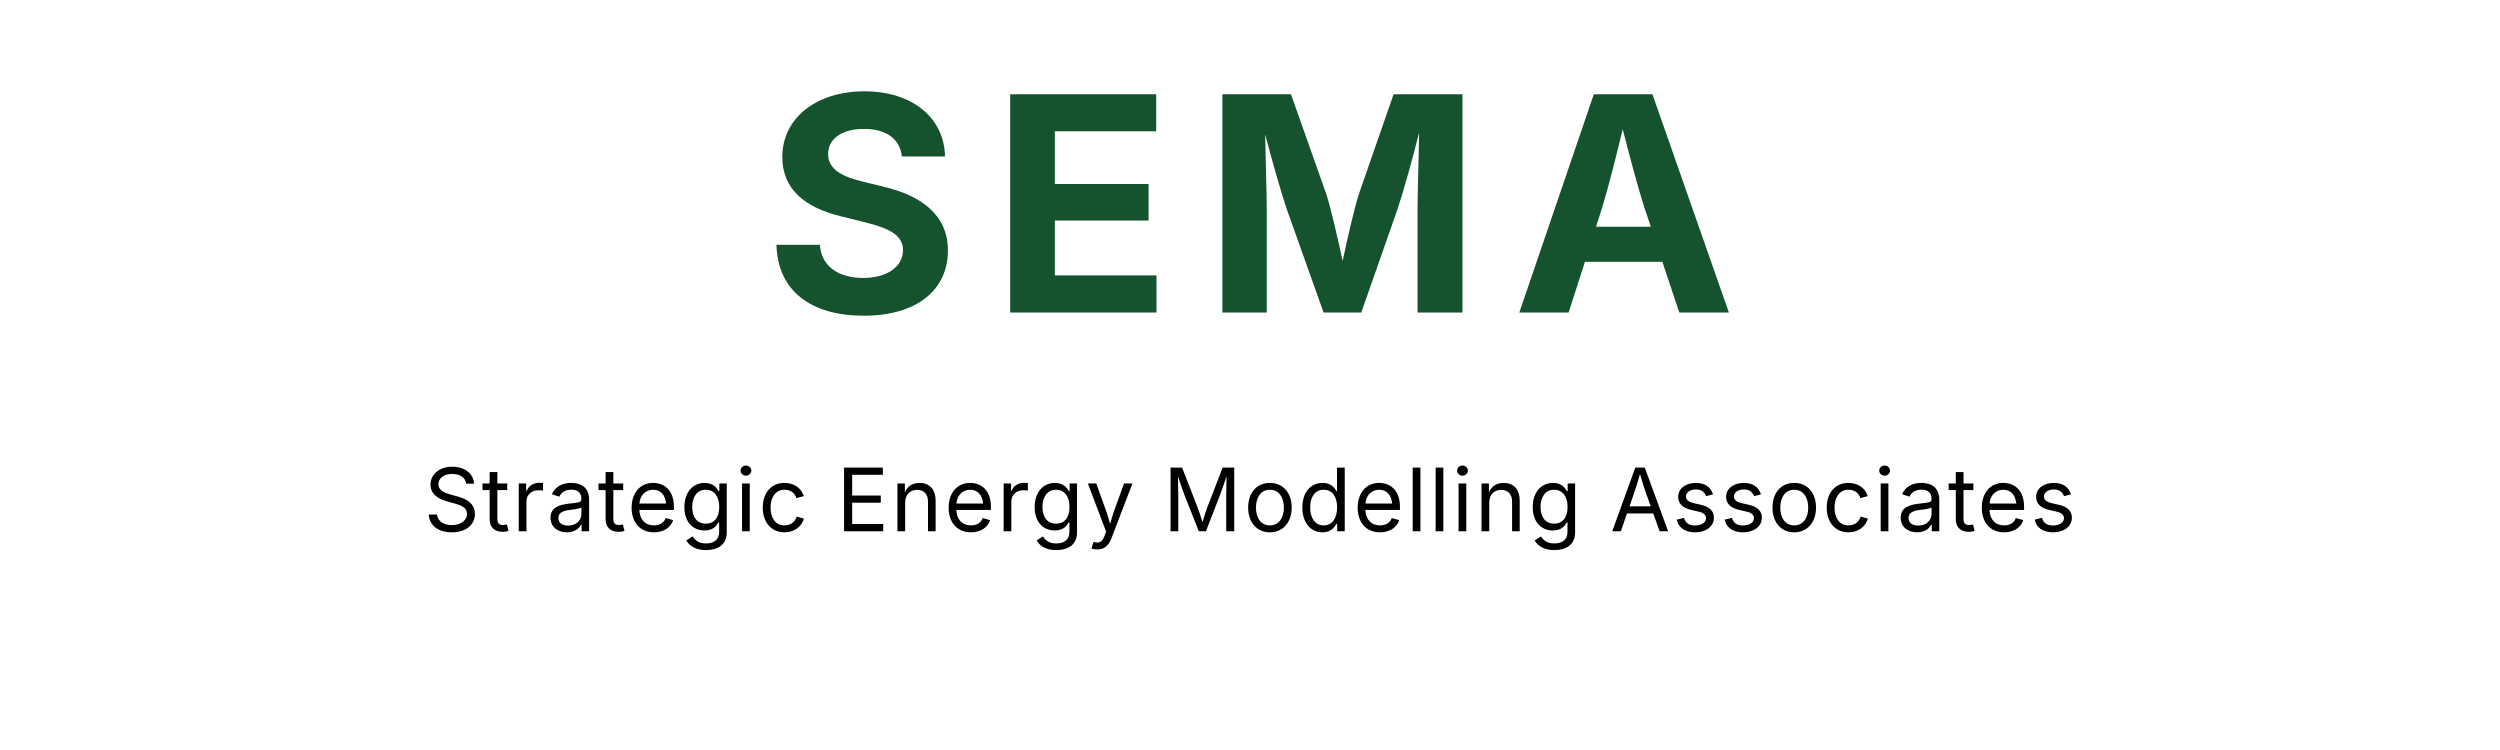
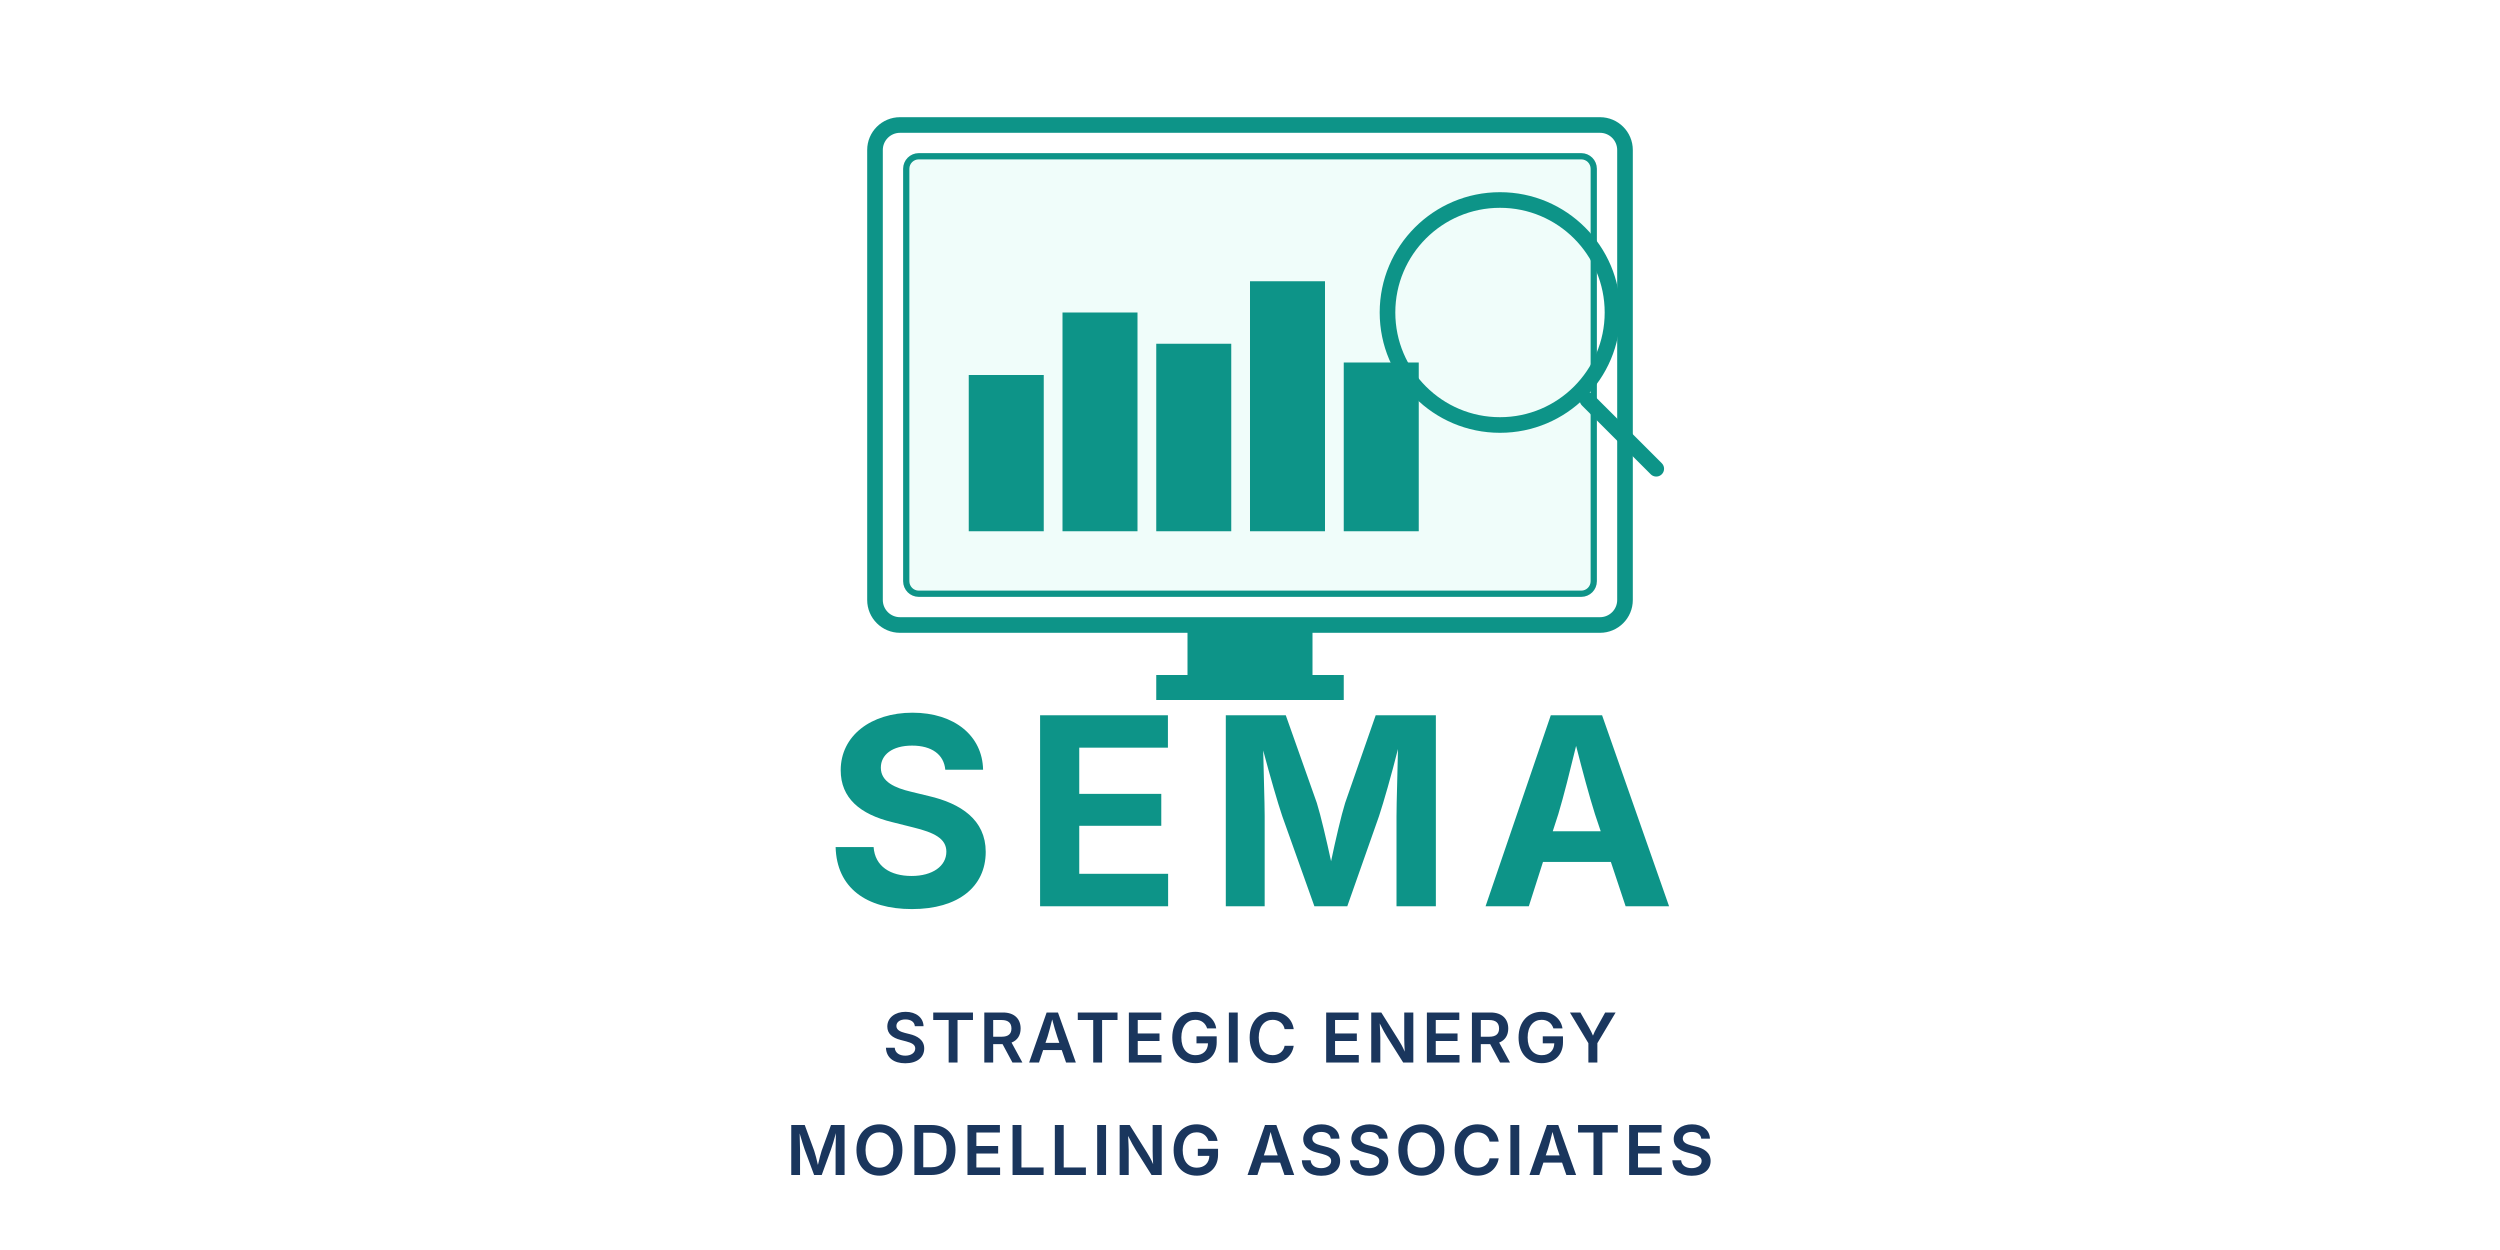
- <svg xmlns="http://www.w3.org/2000/svg" viewBox="0 0 400 120" width="400" height="120">
-   <text x="200" y="50" font-family="Inter, -apple-system, BlinkMacSystemFont, 'Segoe UI', sans-serif" font-size="48" font-weight="700" fill="#14532d" text-anchor="middle" letter-spacing="0.1em">SEMA</text>
-   <text x="200" y="85" font-family="Inter, -apple-system, BlinkMacSystemFont, 'Segoe UI', sans-serif" font-size="14" font-weight="400" fill="#000000" text-anchor="middle" letter-spacing="0.02em">Strategic Energy Modelling Associates</text>
+ <svg xmlns="http://www.w3.org/2000/svg" viewBox="0 0 400 200" width="400" height="200">
+   <g id="icon">
+     <rect x="140" y="20" width="120" height="80" rx="4" fill="none" stroke="#0d9488" stroke-width="2.5" />
+     <rect x="145" y="25" width="110" height="70" rx="2" fill="#f0fdfa" stroke="#0d9488" stroke-width="1" />
+     <rect x="155" y="60" width="12" height="25" fill="#0d9488" />
+     <rect x="170" y="50" width="12" height="35" fill="#0d9488" />
+     <rect x="185" y="55" width="12" height="30" fill="#0d9488" />
+     <rect x="200" y="45" width="12" height="40" fill="#0d9488" />
+     <rect x="215" y="58" width="12" height="27" fill="#0d9488" />
+     <rect x="190" y="100" width="20" height="8" fill="#0d9488" />
+     <rect x="185" y="108" width="30" height="4" fill="#0d9488" />
+     <circle cx="240" cy="50" r="18" fill="none" stroke="#0d9488" stroke-width="2.5" />
+     <line x1="254" y1="64" x2="265" y2="75" stroke="#0d9488" stroke-width="2.5" stroke-linecap="round" />
+   </g>
+   <text x="200" y="145" font-family="Inter, -apple-system, BlinkMacSystemFont, 'Segoe UI', sans-serif" font-size="42" font-weight="700" fill="#0d9488" text-anchor="middle" letter-spacing="0.1em">SEMA</text>
+   <text x="200" y="170" font-family="Inter, -apple-system, BlinkMacSystemFont, 'Segoe UI', sans-serif" font-size="11" font-weight="600" fill="#1a365d" text-anchor="middle" letter-spacing="0.05em">STRATEGIC ENERGY</text>
+   <text x="200" y="188" font-family="Inter, -apple-system, BlinkMacSystemFont, 'Segoe UI', sans-serif" font-size="11" font-weight="600" fill="#1a365d" text-anchor="middle" letter-spacing="0.05em">MODELLING ASSOCIATES</text>
</svg>
